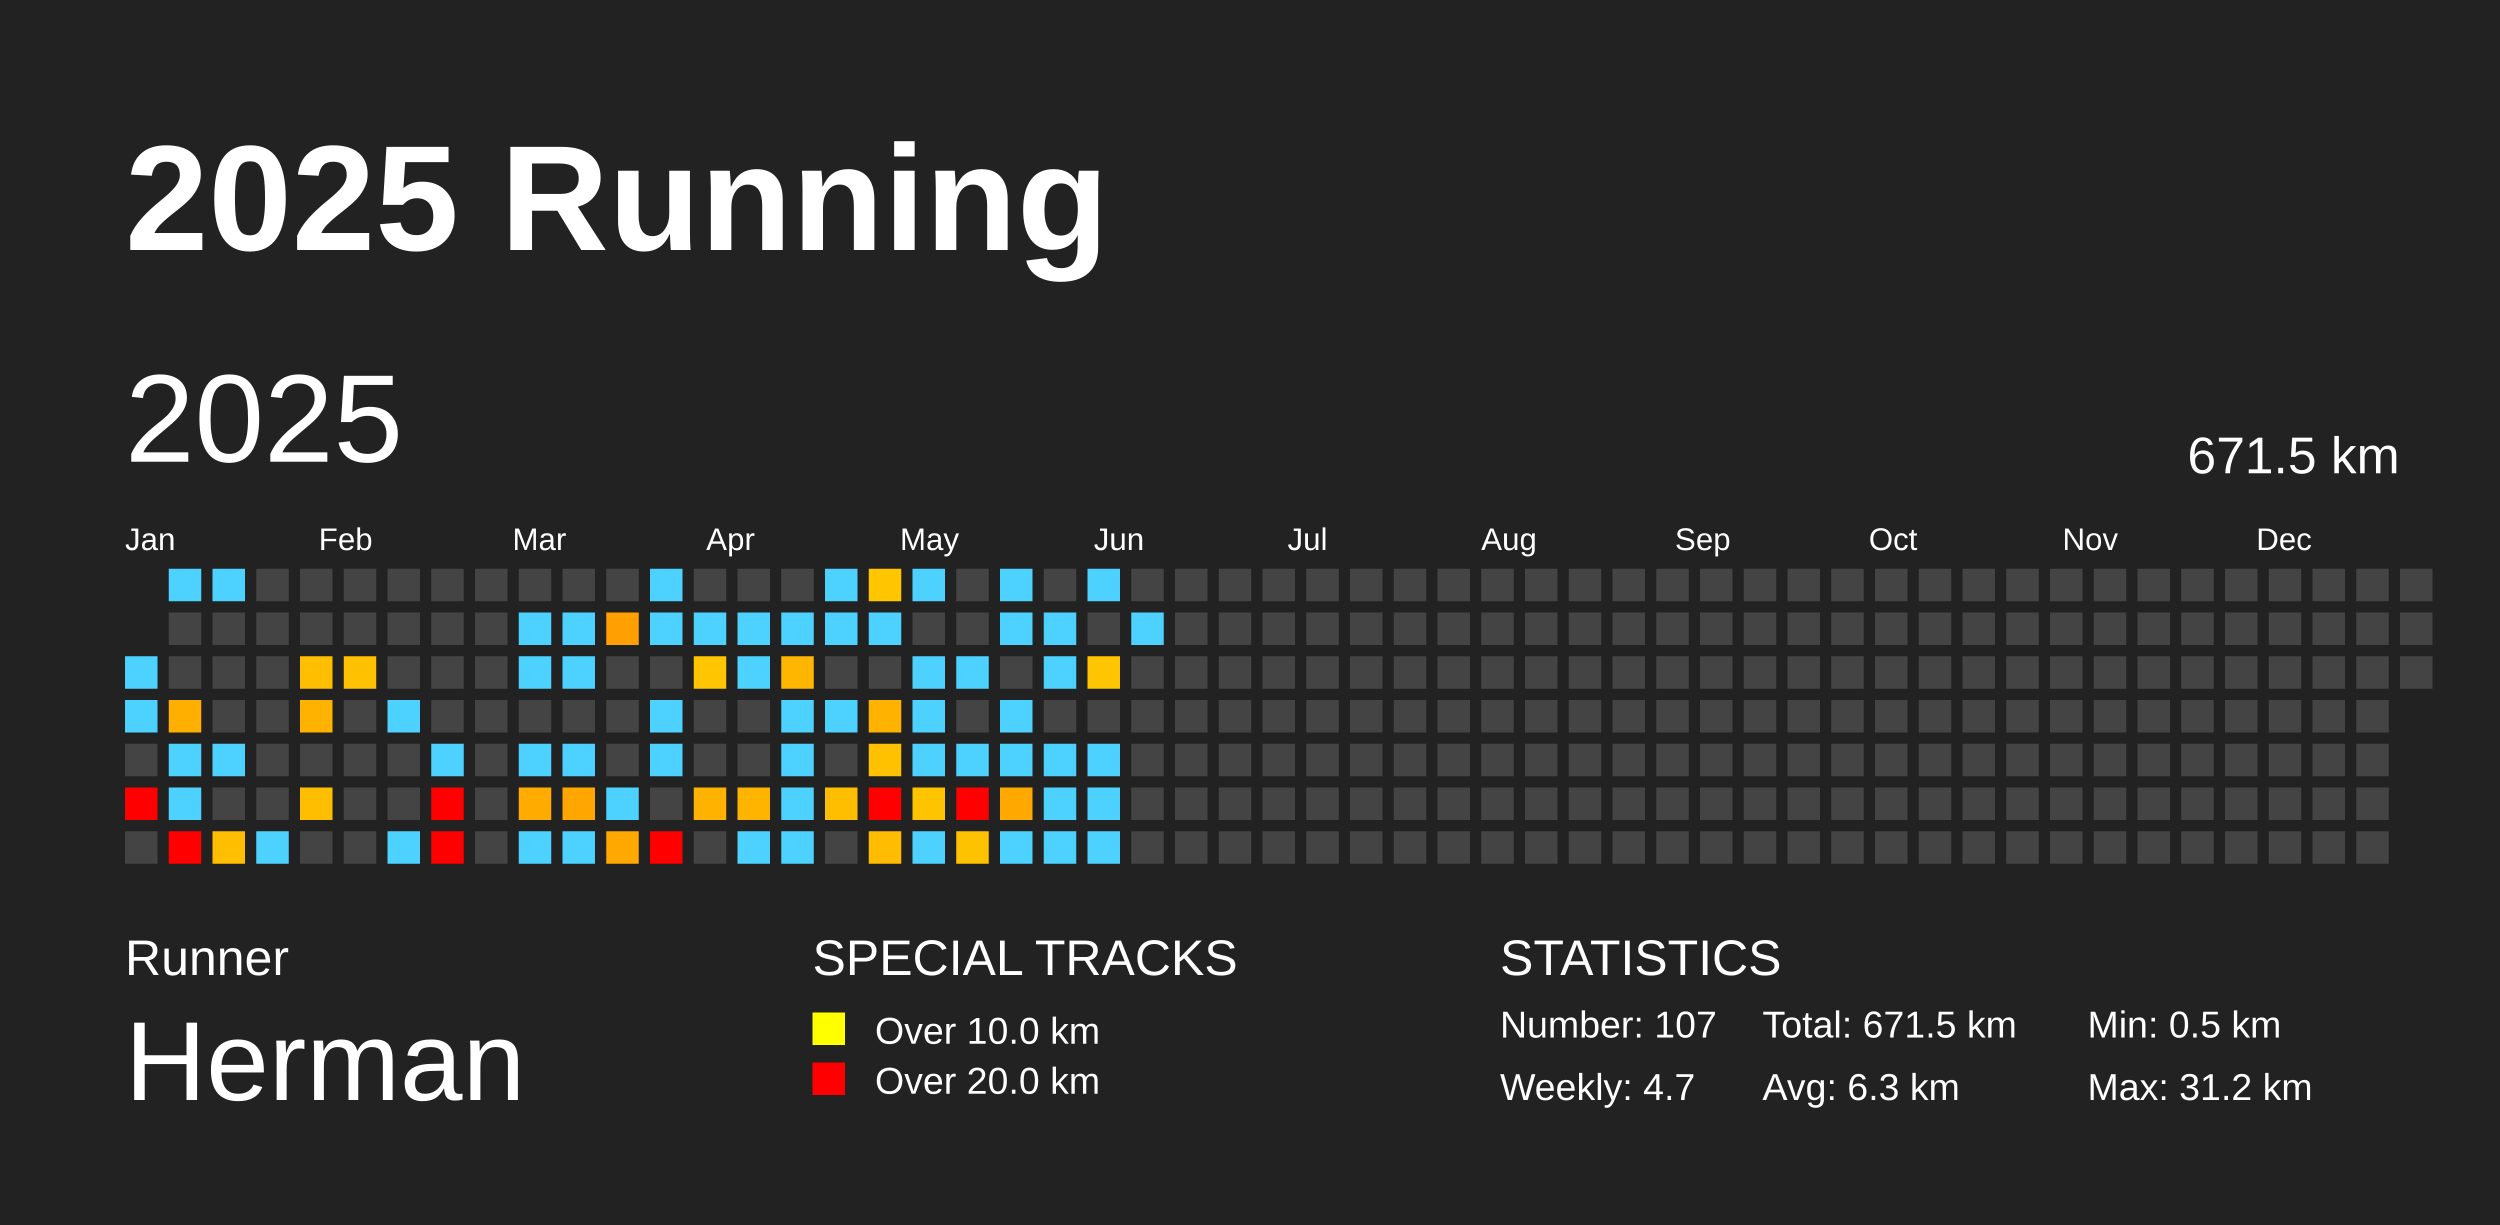
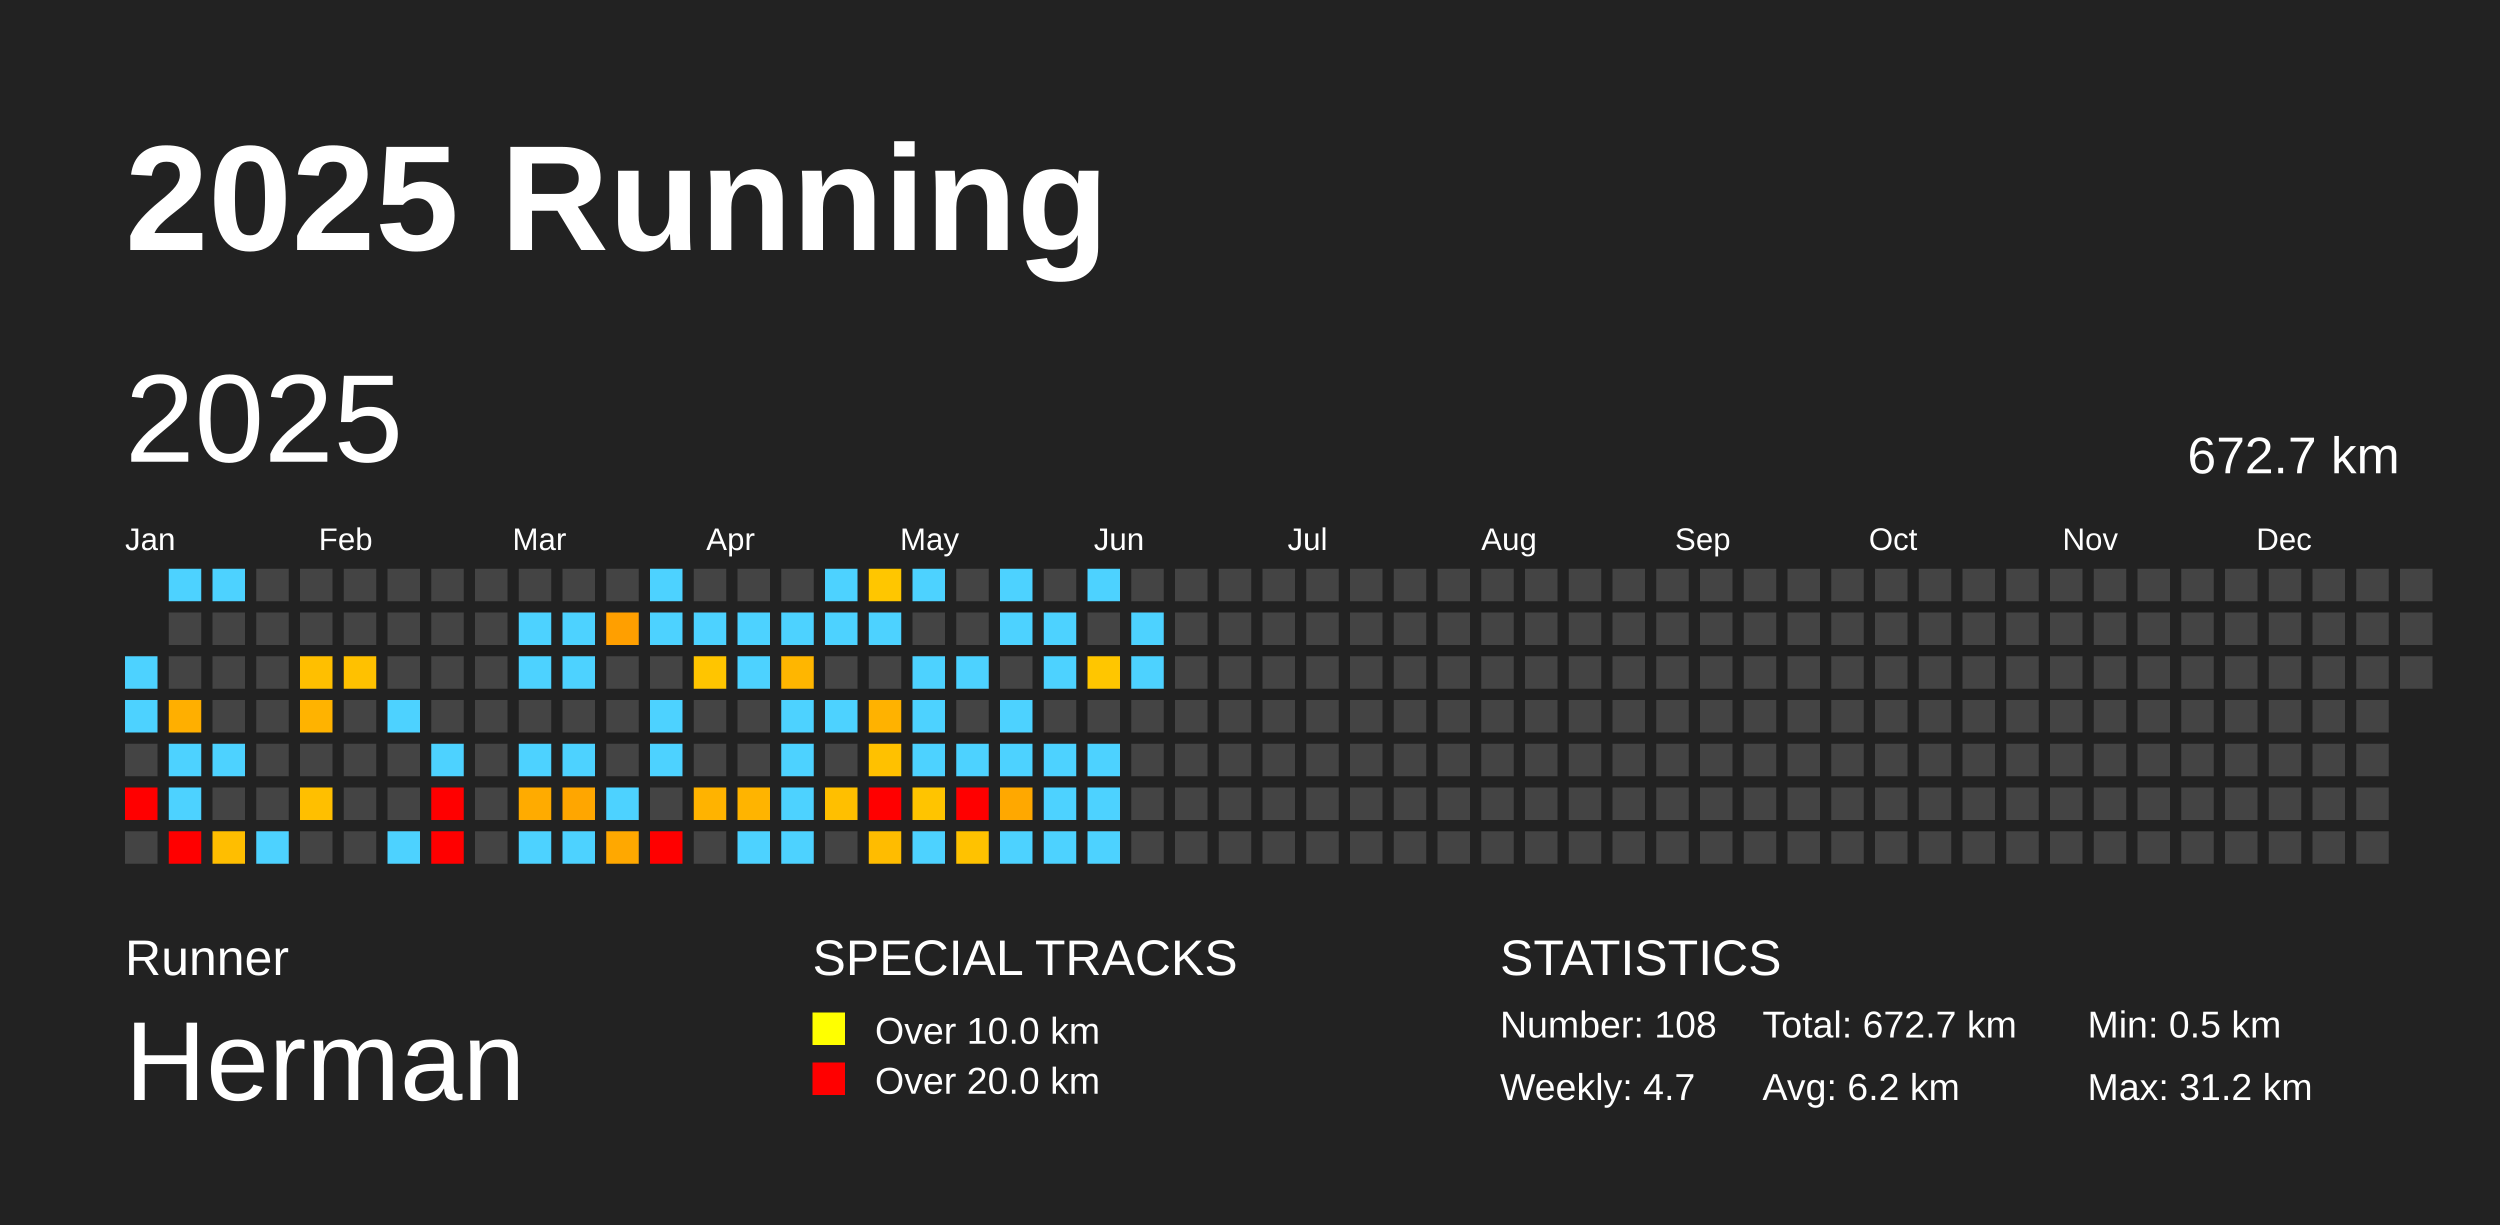
<svg xmlns="http://www.w3.org/2000/svg" baseProfile="full" height="98mm" version="1.1" viewBox="0,0,200,98" width="200mm">
  <defs />
  <rect fill="#222222" height="98" width="200" x="0" y="0" />
  <text fill="#FFFFFF" style="font-size:12px; font-family:Arial; font-weight:bold;" x="10" y="20">2025 Running</text>
  <text fill="#FFFFFF" style="font-size:4px; font-family:Arial" x="10" y="78">Runner</text>
  <text fill="#FFFFFF" style="font-size:9px; font-family:Arial" x="10" y="88">Herman</text>
  <text fill="#FFFFFF" style="font-size:4px; font-family:Arial" x="65" y="78">SPECIAL TRACKS</text>
  <rect fill="yellow" height="2.6" width="2.6" x="65" y="81" />
  <text fill="#FFFFFF" style="font-size:3px; font-family:Arial" x="70" y="83.5">Over 10.0 km</text>
  <rect fill="red" height="2.6" width="2.6" x="65" y="85" />
  <text fill="#FFFFFF" style="font-size:3px; font-family:Arial" x="70" y="87.5">Over 20.0 km</text>
  <text fill="#FFFFFF" style="font-size:4px; font-family:Arial" x="120" y="78">STATISTICS</text>
-   <text fill="#FFFFFF" style="font-size:3px; font-family:Arial" x="120" y="83">Number: 107</text>
+   <text fill="#FFFFFF" style="font-size:3px; font-family:Arial" x="120" y="83">Number: 108</text>
  <text fill="#FFFFFF" style="font-size:3px; font-family:Arial" x="120" y="88">Weekly: 4.7</text>
-   <text fill="#FFFFFF" style="font-size:3px; font-family:Arial" x="141" y="83">Total: 671.5 km</text>
-   <text fill="#FFFFFF" style="font-size:3px; font-family:Arial" x="141" y="88">Avg: 6.3 km</text>
+   <text fill="#FFFFFF" style="font-size:3px; font-family:Arial" x="141" y="83">Total: 672.7 km</text>
+   <text fill="#FFFFFF" style="font-size:3px; font-family:Arial" x="141" y="88">Avg: 6.2 km</text>
  <text fill="#FFFFFF" style="font-size:3px; font-family:Arial" x="167" y="83">Min: 0.5 km</text>
  <text fill="#FFFFFF" style="font-size:3px; font-family:Arial" x="167" y="88">Max: 31.2 km</text>
  <text dominant-baseline="hanging" fill="#FFFFFF" style="font-size:10.0px; font-family:Arial;" x="10" y="30">2025</text>
-   <text dominant-baseline="hanging" fill="#FFFFFF" style="font-size:4.125px; font-family:Arial;" x="175" y="35">671.5 km</text>
+   <text dominant-baseline="hanging" fill="#FFFFFF" style="font-size:4.125px; font-family:Arial;" x="175" y="35">672.7 km</text>
  <text fill="#FFFFFF" style="font-size:2.5px; font-family:Arial" x="10.0" y="44">Jan</text>
  <text fill="#FFFFFF" style="font-size:2.5px; font-family:Arial" x="25.5" y="44">Feb</text>
  <text fill="#FFFFFF" style="font-size:2.5px; font-family:Arial" x="41.0" y="44">Mar</text>
  <text fill="#FFFFFF" style="font-size:2.5px; font-family:Arial" x="56.5" y="44">Apr</text>
  <text fill="#FFFFFF" style="font-size:2.5px; font-family:Arial" x="72.0" y="44">May</text>
  <text fill="#FFFFFF" style="font-size:2.5px; font-family:Arial" x="87.5" y="44">Jun</text>
  <text fill="#FFFFFF" style="font-size:2.5px; font-family:Arial" x="103.0" y="44">Jul</text>
  <text fill="#FFFFFF" style="font-size:2.5px; font-family:Arial" x="118.5" y="44">Aug</text>
  <text fill="#FFFFFF" style="font-size:2.5px; font-family:Arial" x="134.0" y="44">Sep</text>
  <text fill="#FFFFFF" style="font-size:2.5px; font-family:Arial" x="149.5" y="44">Oct</text>
  <text fill="#FFFFFF" style="font-size:2.5px; font-family:Arial" x="165.0" y="44">Nov</text>
  <text fill="#FFFFFF" style="font-size:2.5px; font-family:Arial" x="180.5" y="44">Dec</text>
  <rect fill="#4dd2ff" height="2.6" width="2.6" x="10.0" y="52.5" />
  <rect fill="#4dd2ff" height="2.6" width="2.6" x="10.0" y="56.0" />
  <rect fill="#444444" height="2.6" width="2.6" x="10.0" y="59.5" />
  <rect fill="red" height="2.6" width="2.6" x="10.0" y="63.0" />
  <rect fill="#444444" height="2.6" width="2.6" x="10.0" y="66.5" />
  <rect fill="#4dd2ff" height="2.6" width="2.6" x="13.5" y="45.5" />
  <rect fill="#444444" height="2.6" width="2.6" x="13.5" y="49.0" />
  <rect fill="#444444" height="2.6" width="2.6" x="13.5" y="52.5" />
  <rect fill="#ffaf00" height="2.6" width="2.6" x="13.5" y="56.0" />
  <rect fill="#4dd2ff" height="2.6" width="2.6" x="13.5" y="59.5" />
  <rect fill="#4dd2ff" height="2.6" width="2.6" x="13.5" y="63.0" />
  <rect fill="red" height="2.6" width="2.6" x="13.5" y="66.5" />
  <rect fill="#4dd2ff" height="2.6" width="2.6" x="17.0" y="45.5" />
  <rect fill="#444444" height="2.6" width="2.6" x="17.0" y="49.0" />
  <rect fill="#444444" height="2.6" width="2.6" x="17.0" y="52.5" />
  <rect fill="#444444" height="2.6" width="2.6" x="17.0" y="56.0" />
  <rect fill="#4dd2ff" height="2.6" width="2.6" x="17.0" y="59.5" />
  <rect fill="#444444" height="2.6" width="2.6" x="17.0" y="63.0" />
  <rect fill="#ffbe00" height="2.6" width="2.6" x="17.0" y="66.5" />
  <rect fill="#444444" height="2.6" width="2.6" x="20.5" y="45.5" />
  <rect fill="#444444" height="2.6" width="2.6" x="20.5" y="49.0" />
  <rect fill="#444444" height="2.6" width="2.6" x="20.5" y="52.5" />
  <rect fill="#444444" height="2.6" width="2.6" x="20.5" y="56.0" />
  <rect fill="#444444" height="2.6" width="2.6" x="20.5" y="59.5" />
  <rect fill="#444444" height="2.6" width="2.6" x="20.5" y="63.0" />
  <rect fill="#4dd2ff" height="2.6" width="2.6" x="20.5" y="66.5" />
  <rect fill="#444444" height="2.6" width="2.6" x="24.0" y="45.5" />
  <rect fill="#444444" height="2.6" width="2.6" x="24.0" y="49.0" />
  <rect fill="#ffbf00" height="2.6" width="2.6" x="24.0" y="52.5" />
  <rect fill="#ffb300" height="2.6" width="2.6" x="24.0" y="56.0" />
  <rect fill="#444444" height="2.6" width="2.6" x="24.0" y="59.5" />
  <rect fill="#ffbf00" height="2.6" width="2.6" x="24.0" y="63.0" />
  <rect fill="#444444" height="2.6" width="2.6" x="24.0" y="66.5" />
  <rect fill="#444444" height="2.6" width="2.6" x="27.5" y="45.5" />
  <rect fill="#444444" height="2.6" width="2.6" x="27.5" y="49.0" />
  <rect fill="#ffc100" height="2.6" width="2.6" x="27.5" y="52.5" />
  <rect fill="#444444" height="2.6" width="2.6" x="27.5" y="56.0" />
  <rect fill="#444444" height="2.6" width="2.6" x="27.5" y="59.5" />
  <rect fill="#444444" height="2.6" width="2.6" x="27.5" y="63.0" />
  <rect fill="#444444" height="2.6" width="2.6" x="27.5" y="66.5" />
  <rect fill="#444444" height="2.6" width="2.6" x="31.0" y="45.5" />
  <rect fill="#444444" height="2.6" width="2.6" x="31.0" y="49.0" />
  <rect fill="#444444" height="2.6" width="2.6" x="31.0" y="52.5" />
  <rect fill="#4dd2ff" height="2.6" width="2.6" x="31.0" y="56.0" />
  <rect fill="#444444" height="2.6" width="2.6" x="31.0" y="59.5" />
  <rect fill="#444444" height="2.6" width="2.6" x="31.0" y="63.0" />
  <rect fill="#4dd2ff" height="2.6" width="2.6" x="31.0" y="66.5" />
  <rect fill="#444444" height="2.6" width="2.6" x="34.5" y="45.5" />
  <rect fill="#444444" height="2.6" width="2.6" x="34.5" y="49.0" />
  <rect fill="#444444" height="2.6" width="2.6" x="34.5" y="52.5" />
  <rect fill="#444444" height="2.6" width="2.6" x="34.5" y="56.0" />
  <rect fill="#4dd2ff" height="2.6" width="2.6" x="34.5" y="59.5" />
  <rect fill="red" height="2.6" width="2.6" x="34.5" y="63.0" />
  <rect fill="red" height="2.6" width="2.6" x="34.5" y="66.5" />
  <rect fill="#444444" height="2.6" width="2.6" x="38.0" y="45.5" />
  <rect fill="#444444" height="2.6" width="2.6" x="38.0" y="49.0" />
  <rect fill="#444444" height="2.6" width="2.6" x="38.0" y="52.5" />
  <rect fill="#444444" height="2.6" width="2.6" x="38.0" y="56.0" />
  <rect fill="#444444" height="2.6" width="2.6" x="38.0" y="59.5" />
  <rect fill="#444444" height="2.6" width="2.6" x="38.0" y="63.0" />
  <rect fill="#444444" height="2.6" width="2.6" x="38.0" y="66.5" />
  <rect fill="#444444" height="2.6" width="2.6" x="41.5" y="45.5" />
  <rect fill="#4dd2ff" height="2.6" width="2.6" x="41.5" y="49.0" />
  <rect fill="#4dd2ff" height="2.6" width="2.6" x="41.5" y="52.5" />
  <rect fill="#444444" height="2.6" width="2.6" x="41.5" y="56.0" />
  <rect fill="#4dd2ff" height="2.6" width="2.6" x="41.5" y="59.5" />
  <rect fill="#ffab00" height="2.6" width="2.6" x="41.5" y="63.0" />
  <rect fill="#4dd2ff" height="2.6" width="2.6" x="41.5" y="66.5" />
  <rect fill="#444444" height="2.6" width="2.6" x="45.0" y="45.5" />
  <rect fill="#4dd2ff" height="2.6" width="2.6" x="45.0" y="49.0" />
  <rect fill="#4dd2ff" height="2.6" width="2.6" x="45.0" y="52.5" />
  <rect fill="#444444" height="2.6" width="2.6" x="45.0" y="56.0" />
  <rect fill="#4dd2ff" height="2.6" width="2.6" x="45.0" y="59.5" />
  <rect fill="#ffa600" height="2.6" width="2.6" x="45.0" y="63.0" />
  <rect fill="#4dd2ff" height="2.6" width="2.6" x="45.0" y="66.5" />
  <rect fill="#444444" height="2.6" width="2.6" x="48.5" y="45.5" />
  <rect fill="#ff9f00" height="2.6" width="2.6" x="48.5" y="49.0" />
  <rect fill="#444444" height="2.6" width="2.6" x="48.5" y="52.5" />
  <rect fill="#444444" height="2.6" width="2.6" x="48.5" y="56.0" />
  <rect fill="#444444" height="2.6" width="2.6" x="48.5" y="59.5" />
  <rect fill="#4dd2ff" height="2.6" width="2.6" x="48.5" y="63.0" />
  <rect fill="#ffa800" height="2.6" width="2.6" x="48.5" y="66.5" />
  <rect fill="#4dd2ff" height="2.6" width="2.6" x="52.0" y="45.5" />
  <rect fill="#4dd2ff" height="2.6" width="2.6" x="52.0" y="49.0" />
  <rect fill="#444444" height="2.6" width="2.6" x="52.0" y="52.5" />
  <rect fill="#4dd2ff" height="2.6" width="2.6" x="52.0" y="56.0" />
  <rect fill="#4dd2ff" height="2.6" width="2.6" x="52.0" y="59.5" />
  <rect fill="#444444" height="2.6" width="2.6" x="52.0" y="63.0" />
  <rect fill="red" height="2.6" width="2.6" x="52.0" y="66.5" />
  <rect fill="#444444" height="2.6" width="2.6" x="55.5" y="45.5" />
  <rect fill="#4dd2ff" height="2.6" width="2.6" x="55.5" y="49.0" />
  <rect fill="#ffc500" height="2.6" width="2.6" x="55.5" y="52.5" />
  <rect fill="#444444" height="2.6" width="2.6" x="55.5" y="56.0" />
  <rect fill="#444444" height="2.6" width="2.6" x="55.5" y="59.5" />
  <rect fill="#ffb300" height="2.6" width="2.6" x="55.5" y="63.0" />
  <rect fill="#444444" height="2.6" width="2.6" x="55.5" y="66.5" />
  <rect fill="#444444" height="2.6" width="2.6" x="59.0" y="45.5" />
  <rect fill="#4dd2ff" height="2.6" width="2.6" x="59.0" y="49.0" />
  <rect fill="#4dd2ff" height="2.6" width="2.6" x="59.0" y="52.5" />
  <rect fill="#444444" height="2.6" width="2.6" x="59.0" y="56.0" />
  <rect fill="#444444" height="2.6" width="2.6" x="59.0" y="59.5" />
  <rect fill="#ffb400" height="2.6" width="2.6" x="59.0" y="63.0" />
  <rect fill="#4dd2ff" height="2.6" width="2.6" x="59.0" y="66.5" />
  <rect fill="#444444" height="2.6" width="2.6" x="62.5" y="45.5" />
  <rect fill="#4dd2ff" height="2.6" width="2.6" x="62.5" y="49.0" />
  <rect fill="#ffb600" height="2.6" width="2.6" x="62.5" y="52.5" />
  <rect fill="#4dd2ff" height="2.6" width="2.6" x="62.5" y="56.0" />
  <rect fill="#4dd2ff" height="2.6" width="2.6" x="62.5" y="59.5" />
  <rect fill="#4dd2ff" height="2.6" width="2.6" x="62.5" y="63.0" />
  <rect fill="#4dd2ff" height="2.6" width="2.6" x="62.5" y="66.5" />
  <rect fill="#4dd2ff" height="2.6" width="2.6" x="66.0" y="45.5" />
  <rect fill="#4dd2ff" height="2.6" width="2.6" x="66.0" y="49.0" />
  <rect fill="#444444" height="2.6" width="2.6" x="66.0" y="52.5" />
  <rect fill="#4dd2ff" height="2.6" width="2.6" x="66.0" y="56.0" />
  <rect fill="#444444" height="2.6" width="2.6" x="66.0" y="59.5" />
  <rect fill="#ffbf00" height="2.6" width="2.6" x="66.0" y="63.0" />
  <rect fill="#444444" height="2.6" width="2.6" x="66.0" y="66.5" />
  <rect fill="#ffc600" height="2.6" width="2.6" x="69.5" y="45.5" />
  <rect fill="#4dd2ff" height="2.6" width="2.6" x="69.5" y="49.0" />
  <rect fill="#444444" height="2.6" width="2.6" x="69.5" y="52.5" />
  <rect fill="#ffb200" height="2.6" width="2.6" x="69.5" y="56.0" />
  <rect fill="#ffc100" height="2.6" width="2.6" x="69.5" y="59.5" />
  <rect fill="red" height="2.6" width="2.6" x="69.5" y="63.0" />
  <rect fill="#ffbc00" height="2.6" width="2.6" x="69.5" y="66.5" />
  <rect fill="#4dd2ff" height="2.6" width="2.6" x="73.0" y="45.5" />
  <rect fill="#444444" height="2.6" width="2.6" x="73.0" y="49.0" />
  <rect fill="#4dd2ff" height="2.6" width="2.6" x="73.0" y="52.5" />
  <rect fill="#4dd2ff" height="2.6" width="2.6" x="73.0" y="56.0" />
  <rect fill="#4dd2ff" height="2.6" width="2.6" x="73.0" y="59.5" />
  <rect fill="#ffc400" height="2.6" width="2.6" x="73.0" y="63.0" />
  <rect fill="#4dd2ff" height="2.6" width="2.6" x="73.0" y="66.5" />
  <rect fill="#444444" height="2.6" width="2.6" x="76.5" y="45.5" />
  <rect fill="#444444" height="2.6" width="2.6" x="76.5" y="49.0" />
  <rect fill="#4dd2ff" height="2.6" width="2.6" x="76.5" y="52.5" />
  <rect fill="#444444" height="2.6" width="2.6" x="76.5" y="56.0" />
  <rect fill="#4dd2ff" height="2.6" width="2.6" x="76.5" y="59.5" />
  <rect fill="red" height="2.6" width="2.6" x="76.5" y="63.0" />
  <rect fill="#ffc200" height="2.6" width="2.6" x="76.5" y="66.5" />
  <rect fill="#4dd2ff" height="2.6" width="2.6" x="80.0" y="45.5" />
  <rect fill="#4dd2ff" height="2.6" width="2.6" x="80.0" y="49.0" />
  <rect fill="#444444" height="2.6" width="2.6" x="80.0" y="52.5" />
  <rect fill="#4dd2ff" height="2.6" width="2.6" x="80.0" y="56.0" />
  <rect fill="#4dd2ff" height="2.6" width="2.6" x="80.0" y="59.5" />
  <rect fill="#ffa800" height="2.6" width="2.6" x="80.0" y="63.0" />
  <rect fill="#4dd2ff" height="2.6" width="2.6" x="80.0" y="66.5" />
  <rect fill="#444444" height="2.6" width="2.6" x="83.5" y="45.5" />
  <rect fill="#4dd2ff" height="2.6" width="2.6" x="83.5" y="49.0" />
  <rect fill="#4dd2ff" height="2.6" width="2.6" x="83.5" y="52.5" />
  <rect fill="#444444" height="2.6" width="2.6" x="83.5" y="56.0" />
  <rect fill="#4dd2ff" height="2.6" width="2.6" x="83.5" y="59.5" />
  <rect fill="#4dd2ff" height="2.6" width="2.6" x="83.5" y="63.0" />
  <rect fill="#4dd2ff" height="2.6" width="2.6" x="83.5" y="66.5" />
  <rect fill="#4dd2ff" height="2.6" width="2.6" x="87.0" y="45.5" />
  <rect fill="#444444" height="2.6" width="2.6" x="87.0" y="49.0" />
  <rect fill="#ffc600" height="2.6" width="2.6" x="87.0" y="52.5" />
  <rect fill="#444444" height="2.6" width="2.6" x="87.0" y="56.0" />
  <rect fill="#4dd2ff" height="2.6" width="2.6" x="87.0" y="59.5" />
  <rect fill="#4dd2ff" height="2.6" width="2.6" x="87.0" y="63.0" />
  <rect fill="#4dd2ff" height="2.6" width="2.6" x="87.0" y="66.5" />
  <rect fill="#444444" height="2.6" width="2.6" x="90.5" y="45.5" />
  <rect fill="#4dd2ff" height="2.6" width="2.6" x="90.5" y="49.0" />
-   <rect fill="#444444" height="2.6" width="2.6" x="90.5" y="52.5" />
+   <rect fill="#4dd2ff" height="2.6" width="2.6" x="90.5" y="52.5" />
  <rect fill="#444444" height="2.6" width="2.6" x="90.5" y="56.0" />
  <rect fill="#444444" height="2.6" width="2.6" x="90.5" y="59.5" />
  <rect fill="#444444" height="2.6" width="2.6" x="90.5" y="63.0" />
  <rect fill="#444444" height="2.6" width="2.6" x="90.5" y="66.5" />
  <rect fill="#444444" height="2.6" width="2.6" x="94.0" y="45.5" />
  <rect fill="#444444" height="2.6" width="2.6" x="94.0" y="49.0" />
  <rect fill="#444444" height="2.6" width="2.6" x="94.0" y="52.5" />
  <rect fill="#444444" height="2.6" width="2.6" x="94.0" y="56.0" />
  <rect fill="#444444" height="2.6" width="2.6" x="94.0" y="59.5" />
  <rect fill="#444444" height="2.6" width="2.6" x="94.0" y="63.0" />
  <rect fill="#444444" height="2.6" width="2.6" x="94.0" y="66.5" />
  <rect fill="#444444" height="2.6" width="2.6" x="97.5" y="45.5" />
  <rect fill="#444444" height="2.6" width="2.6" x="97.5" y="49.0" />
  <rect fill="#444444" height="2.6" width="2.6" x="97.5" y="52.5" />
  <rect fill="#444444" height="2.6" width="2.6" x="97.5" y="56.0" />
  <rect fill="#444444" height="2.6" width="2.6" x="97.5" y="59.5" />
  <rect fill="#444444" height="2.6" width="2.6" x="97.5" y="63.0" />
  <rect fill="#444444" height="2.6" width="2.6" x="97.5" y="66.5" />
  <rect fill="#444444" height="2.6" width="2.6" x="101.0" y="45.5" />
  <rect fill="#444444" height="2.6" width="2.6" x="101.0" y="49.0" />
  <rect fill="#444444" height="2.6" width="2.6" x="101.0" y="52.5" />
  <rect fill="#444444" height="2.6" width="2.6" x="101.0" y="56.0" />
  <rect fill="#444444" height="2.6" width="2.6" x="101.0" y="59.5" />
  <rect fill="#444444" height="2.6" width="2.6" x="101.0" y="63.0" />
  <rect fill="#444444" height="2.6" width="2.6" x="101.0" y="66.5" />
  <rect fill="#444444" height="2.6" width="2.6" x="104.5" y="45.5" />
  <rect fill="#444444" height="2.6" width="2.6" x="104.5" y="49.0" />
  <rect fill="#444444" height="2.6" width="2.6" x="104.5" y="52.5" />
  <rect fill="#444444" height="2.6" width="2.6" x="104.5" y="56.0" />
  <rect fill="#444444" height="2.6" width="2.6" x="104.5" y="59.5" />
  <rect fill="#444444" height="2.6" width="2.6" x="104.5" y="63.0" />
  <rect fill="#444444" height="2.6" width="2.6" x="104.5" y="66.5" />
  <rect fill="#444444" height="2.6" width="2.6" x="108.0" y="45.5" />
  <rect fill="#444444" height="2.6" width="2.6" x="108.0" y="49.0" />
  <rect fill="#444444" height="2.6" width="2.6" x="108.0" y="52.5" />
  <rect fill="#444444" height="2.6" width="2.6" x="108.0" y="56.0" />
  <rect fill="#444444" height="2.6" width="2.6" x="108.0" y="59.5" />
  <rect fill="#444444" height="2.6" width="2.6" x="108.0" y="63.0" />
  <rect fill="#444444" height="2.6" width="2.6" x="108.0" y="66.5" />
  <rect fill="#444444" height="2.6" width="2.6" x="111.5" y="45.5" />
  <rect fill="#444444" height="2.6" width="2.6" x="111.5" y="49.0" />
  <rect fill="#444444" height="2.6" width="2.6" x="111.5" y="52.5" />
  <rect fill="#444444" height="2.6" width="2.6" x="111.5" y="56.0" />
  <rect fill="#444444" height="2.6" width="2.6" x="111.5" y="59.5" />
  <rect fill="#444444" height="2.6" width="2.6" x="111.5" y="63.0" />
  <rect fill="#444444" height="2.6" width="2.6" x="111.5" y="66.5" />
  <rect fill="#444444" height="2.6" width="2.6" x="115.0" y="45.5" />
  <rect fill="#444444" height="2.6" width="2.6" x="115.0" y="49.0" />
  <rect fill="#444444" height="2.6" width="2.6" x="115.0" y="52.5" />
  <rect fill="#444444" height="2.6" width="2.6" x="115.0" y="56.0" />
  <rect fill="#444444" height="2.6" width="2.6" x="115.0" y="59.5" />
  <rect fill="#444444" height="2.6" width="2.6" x="115.0" y="63.0" />
  <rect fill="#444444" height="2.6" width="2.6" x="115.0" y="66.5" />
  <rect fill="#444444" height="2.6" width="2.6" x="118.5" y="45.5" />
  <rect fill="#444444" height="2.6" width="2.6" x="118.5" y="49.0" />
  <rect fill="#444444" height="2.6" width="2.6" x="118.5" y="52.5" />
  <rect fill="#444444" height="2.6" width="2.6" x="118.5" y="56.0" />
  <rect fill="#444444" height="2.6" width="2.6" x="118.5" y="59.5" />
  <rect fill="#444444" height="2.6" width="2.6" x="118.5" y="63.0" />
  <rect fill="#444444" height="2.6" width="2.6" x="118.5" y="66.5" />
  <rect fill="#444444" height="2.6" width="2.6" x="122.0" y="45.5" />
  <rect fill="#444444" height="2.6" width="2.6" x="122.0" y="49.0" />
  <rect fill="#444444" height="2.6" width="2.6" x="122.0" y="52.5" />
  <rect fill="#444444" height="2.6" width="2.6" x="122.0" y="56.0" />
  <rect fill="#444444" height="2.6" width="2.6" x="122.0" y="59.5" />
  <rect fill="#444444" height="2.6" width="2.6" x="122.0" y="63.0" />
  <rect fill="#444444" height="2.6" width="2.6" x="122.0" y="66.5" />
  <rect fill="#444444" height="2.6" width="2.6" x="125.5" y="45.5" />
  <rect fill="#444444" height="2.6" width="2.6" x="125.5" y="49.0" />
  <rect fill="#444444" height="2.6" width="2.6" x="125.5" y="52.5" />
  <rect fill="#444444" height="2.6" width="2.6" x="125.5" y="56.0" />
  <rect fill="#444444" height="2.6" width="2.6" x="125.5" y="59.5" />
  <rect fill="#444444" height="2.6" width="2.6" x="125.5" y="63.0" />
  <rect fill="#444444" height="2.6" width="2.6" x="125.5" y="66.5" />
  <rect fill="#444444" height="2.6" width="2.6" x="129.0" y="45.5" />
  <rect fill="#444444" height="2.6" width="2.6" x="129.0" y="49.0" />
  <rect fill="#444444" height="2.6" width="2.6" x="129.0" y="52.5" />
  <rect fill="#444444" height="2.6" width="2.6" x="129.0" y="56.0" />
  <rect fill="#444444" height="2.6" width="2.6" x="129.0" y="59.5" />
  <rect fill="#444444" height="2.6" width="2.6" x="129.0" y="63.0" />
  <rect fill="#444444" height="2.6" width="2.6" x="129.0" y="66.5" />
  <rect fill="#444444" height="2.6" width="2.6" x="132.5" y="45.5" />
  <rect fill="#444444" height="2.6" width="2.6" x="132.5" y="49.0" />
  <rect fill="#444444" height="2.6" width="2.6" x="132.5" y="52.5" />
  <rect fill="#444444" height="2.6" width="2.6" x="132.5" y="56.0" />
  <rect fill="#444444" height="2.6" width="2.6" x="132.5" y="59.5" />
  <rect fill="#444444" height="2.6" width="2.6" x="132.5" y="63.0" />
  <rect fill="#444444" height="2.6" width="2.6" x="132.5" y="66.5" />
  <rect fill="#444444" height="2.6" width="2.6" x="136.0" y="45.5" />
  <rect fill="#444444" height="2.6" width="2.6" x="136.0" y="49.0" />
  <rect fill="#444444" height="2.6" width="2.6" x="136.0" y="52.5" />
  <rect fill="#444444" height="2.6" width="2.6" x="136.0" y="56.0" />
  <rect fill="#444444" height="2.6" width="2.6" x="136.0" y="59.5" />
  <rect fill="#444444" height="2.6" width="2.6" x="136.0" y="63.0" />
  <rect fill="#444444" height="2.6" width="2.6" x="136.0" y="66.5" />
  <rect fill="#444444" height="2.6" width="2.6" x="139.5" y="45.5" />
  <rect fill="#444444" height="2.6" width="2.6" x="139.5" y="49.0" />
  <rect fill="#444444" height="2.6" width="2.6" x="139.5" y="52.5" />
  <rect fill="#444444" height="2.6" width="2.6" x="139.5" y="56.0" />
  <rect fill="#444444" height="2.6" width="2.6" x="139.5" y="59.5" />
  <rect fill="#444444" height="2.6" width="2.6" x="139.5" y="63.0" />
  <rect fill="#444444" height="2.6" width="2.6" x="139.5" y="66.5" />
  <rect fill="#444444" height="2.6" width="2.6" x="143.0" y="45.5" />
  <rect fill="#444444" height="2.6" width="2.6" x="143.0" y="49.0" />
  <rect fill="#444444" height="2.6" width="2.6" x="143.0" y="52.5" />
  <rect fill="#444444" height="2.6" width="2.6" x="143.0" y="56.0" />
  <rect fill="#444444" height="2.6" width="2.6" x="143.0" y="59.5" />
  <rect fill="#444444" height="2.6" width="2.6" x="143.0" y="63.0" />
  <rect fill="#444444" height="2.6" width="2.6" x="143.0" y="66.5" />
  <rect fill="#444444" height="2.6" width="2.6" x="146.5" y="45.5" />
  <rect fill="#444444" height="2.6" width="2.6" x="146.5" y="49.0" />
  <rect fill="#444444" height="2.6" width="2.6" x="146.5" y="52.5" />
  <rect fill="#444444" height="2.6" width="2.6" x="146.5" y="56.0" />
  <rect fill="#444444" height="2.6" width="2.6" x="146.5" y="59.5" />
  <rect fill="#444444" height="2.6" width="2.6" x="146.5" y="63.0" />
  <rect fill="#444444" height="2.6" width="2.6" x="146.5" y="66.5" />
  <rect fill="#444444" height="2.6" width="2.6" x="150.0" y="45.5" />
  <rect fill="#444444" height="2.6" width="2.6" x="150.0" y="49.0" />
  <rect fill="#444444" height="2.6" width="2.6" x="150.0" y="52.5" />
  <rect fill="#444444" height="2.6" width="2.6" x="150.0" y="56.0" />
  <rect fill="#444444" height="2.6" width="2.6" x="150.0" y="59.5" />
  <rect fill="#444444" height="2.6" width="2.6" x="150.0" y="63.0" />
  <rect fill="#444444" height="2.6" width="2.6" x="150.0" y="66.5" />
  <rect fill="#444444" height="2.6" width="2.6" x="153.5" y="45.5" />
  <rect fill="#444444" height="2.6" width="2.6" x="153.5" y="49.0" />
  <rect fill="#444444" height="2.6" width="2.6" x="153.5" y="52.5" />
  <rect fill="#444444" height="2.6" width="2.6" x="153.5" y="56.0" />
  <rect fill="#444444" height="2.6" width="2.6" x="153.5" y="59.5" />
  <rect fill="#444444" height="2.6" width="2.6" x="153.5" y="63.0" />
  <rect fill="#444444" height="2.6" width="2.6" x="153.5" y="66.5" />
  <rect fill="#444444" height="2.6" width="2.6" x="157.0" y="45.5" />
  <rect fill="#444444" height="2.6" width="2.6" x="157.0" y="49.0" />
  <rect fill="#444444" height="2.6" width="2.6" x="157.0" y="52.5" />
  <rect fill="#444444" height="2.6" width="2.6" x="157.0" y="56.0" />
  <rect fill="#444444" height="2.6" width="2.6" x="157.0" y="59.5" />
  <rect fill="#444444" height="2.6" width="2.6" x="157.0" y="63.0" />
  <rect fill="#444444" height="2.6" width="2.6" x="157.0" y="66.5" />
  <rect fill="#444444" height="2.6" width="2.6" x="160.5" y="45.5" />
  <rect fill="#444444" height="2.6" width="2.6" x="160.5" y="49.0" />
  <rect fill="#444444" height="2.6" width="2.6" x="160.5" y="52.5" />
  <rect fill="#444444" height="2.6" width="2.6" x="160.5" y="56.0" />
  <rect fill="#444444" height="2.6" width="2.6" x="160.5" y="59.5" />
  <rect fill="#444444" height="2.6" width="2.6" x="160.5" y="63.0" />
  <rect fill="#444444" height="2.6" width="2.6" x="160.5" y="66.5" />
  <rect fill="#444444" height="2.6" width="2.6" x="164.0" y="45.5" />
  <rect fill="#444444" height="2.6" width="2.6" x="164.0" y="49.0" />
  <rect fill="#444444" height="2.6" width="2.6" x="164.0" y="52.5" />
  <rect fill="#444444" height="2.6" width="2.6" x="164.0" y="56.0" />
  <rect fill="#444444" height="2.6" width="2.6" x="164.0" y="59.5" />
  <rect fill="#444444" height="2.6" width="2.6" x="164.0" y="63.0" />
  <rect fill="#444444" height="2.6" width="2.6" x="164.0" y="66.5" />
  <rect fill="#444444" height="2.6" width="2.6" x="167.5" y="45.5" />
  <rect fill="#444444" height="2.6" width="2.6" x="167.5" y="49.0" />
  <rect fill="#444444" height="2.6" width="2.6" x="167.5" y="52.5" />
  <rect fill="#444444" height="2.6" width="2.6" x="167.5" y="56.0" />
  <rect fill="#444444" height="2.6" width="2.6" x="167.5" y="59.5" />
  <rect fill="#444444" height="2.6" width="2.6" x="167.5" y="63.0" />
  <rect fill="#444444" height="2.6" width="2.6" x="167.5" y="66.5" />
  <rect fill="#444444" height="2.6" width="2.6" x="171.0" y="45.5" />
  <rect fill="#444444" height="2.6" width="2.6" x="171.0" y="49.0" />
  <rect fill="#444444" height="2.6" width="2.6" x="171.0" y="52.5" />
  <rect fill="#444444" height="2.6" width="2.6" x="171.0" y="56.0" />
  <rect fill="#444444" height="2.6" width="2.6" x="171.0" y="59.5" />
  <rect fill="#444444" height="2.6" width="2.6" x="171.0" y="63.0" />
  <rect fill="#444444" height="2.6" width="2.6" x="171.0" y="66.5" />
  <rect fill="#444444" height="2.6" width="2.6" x="174.5" y="45.5" />
  <rect fill="#444444" height="2.6" width="2.6" x="174.5" y="49.0" />
  <rect fill="#444444" height="2.6" width="2.6" x="174.5" y="52.5" />
  <rect fill="#444444" height="2.6" width="2.6" x="174.5" y="56.0" />
  <rect fill="#444444" height="2.6" width="2.6" x="174.5" y="59.5" />
  <rect fill="#444444" height="2.6" width="2.6" x="174.5" y="63.0" />
  <rect fill="#444444" height="2.6" width="2.6" x="174.5" y="66.5" />
  <rect fill="#444444" height="2.6" width="2.6" x="178.0" y="45.5" />
  <rect fill="#444444" height="2.6" width="2.6" x="178.0" y="49.0" />
  <rect fill="#444444" height="2.6" width="2.6" x="178.0" y="52.5" />
  <rect fill="#444444" height="2.6" width="2.6" x="178.0" y="56.0" />
  <rect fill="#444444" height="2.6" width="2.6" x="178.0" y="59.5" />
  <rect fill="#444444" height="2.6" width="2.6" x="178.0" y="63.0" />
  <rect fill="#444444" height="2.6" width="2.6" x="178.0" y="66.5" />
  <rect fill="#444444" height="2.6" width="2.6" x="181.5" y="45.5" />
  <rect fill="#444444" height="2.6" width="2.6" x="181.5" y="49.0" />
  <rect fill="#444444" height="2.6" width="2.6" x="181.5" y="52.5" />
  <rect fill="#444444" height="2.6" width="2.6" x="181.5" y="56.0" />
  <rect fill="#444444" height="2.6" width="2.6" x="181.5" y="59.5" />
  <rect fill="#444444" height="2.6" width="2.6" x="181.5" y="63.0" />
  <rect fill="#444444" height="2.6" width="2.6" x="181.5" y="66.5" />
  <rect fill="#444444" height="2.6" width="2.6" x="185.0" y="45.5" />
  <rect fill="#444444" height="2.6" width="2.6" x="185.0" y="49.0" />
  <rect fill="#444444" height="2.6" width="2.6" x="185.0" y="52.5" />
  <rect fill="#444444" height="2.6" width="2.6" x="185.0" y="56.0" />
  <rect fill="#444444" height="2.6" width="2.6" x="185.0" y="59.5" />
  <rect fill="#444444" height="2.6" width="2.6" x="185.0" y="63.0" />
  <rect fill="#444444" height="2.6" width="2.6" x="185.0" y="66.5" />
  <rect fill="#444444" height="2.6" width="2.6" x="188.5" y="45.5" />
  <rect fill="#444444" height="2.6" width="2.6" x="188.5" y="49.0" />
  <rect fill="#444444" height="2.6" width="2.6" x="188.5" y="52.5" />
  <rect fill="#444444" height="2.6" width="2.6" x="188.5" y="56.0" />
  <rect fill="#444444" height="2.6" width="2.6" x="188.5" y="59.5" />
  <rect fill="#444444" height="2.6" width="2.6" x="188.5" y="63.0" />
  <rect fill="#444444" height="2.6" width="2.6" x="188.5" y="66.5" />
  <rect fill="#444444" height="2.6" width="2.6" x="192.0" y="45.5" />
  <rect fill="#444444" height="2.6" width="2.6" x="192.0" y="49.0" />
  <rect fill="#444444" height="2.6" width="2.6" x="192.0" y="52.5" />
</svg>
